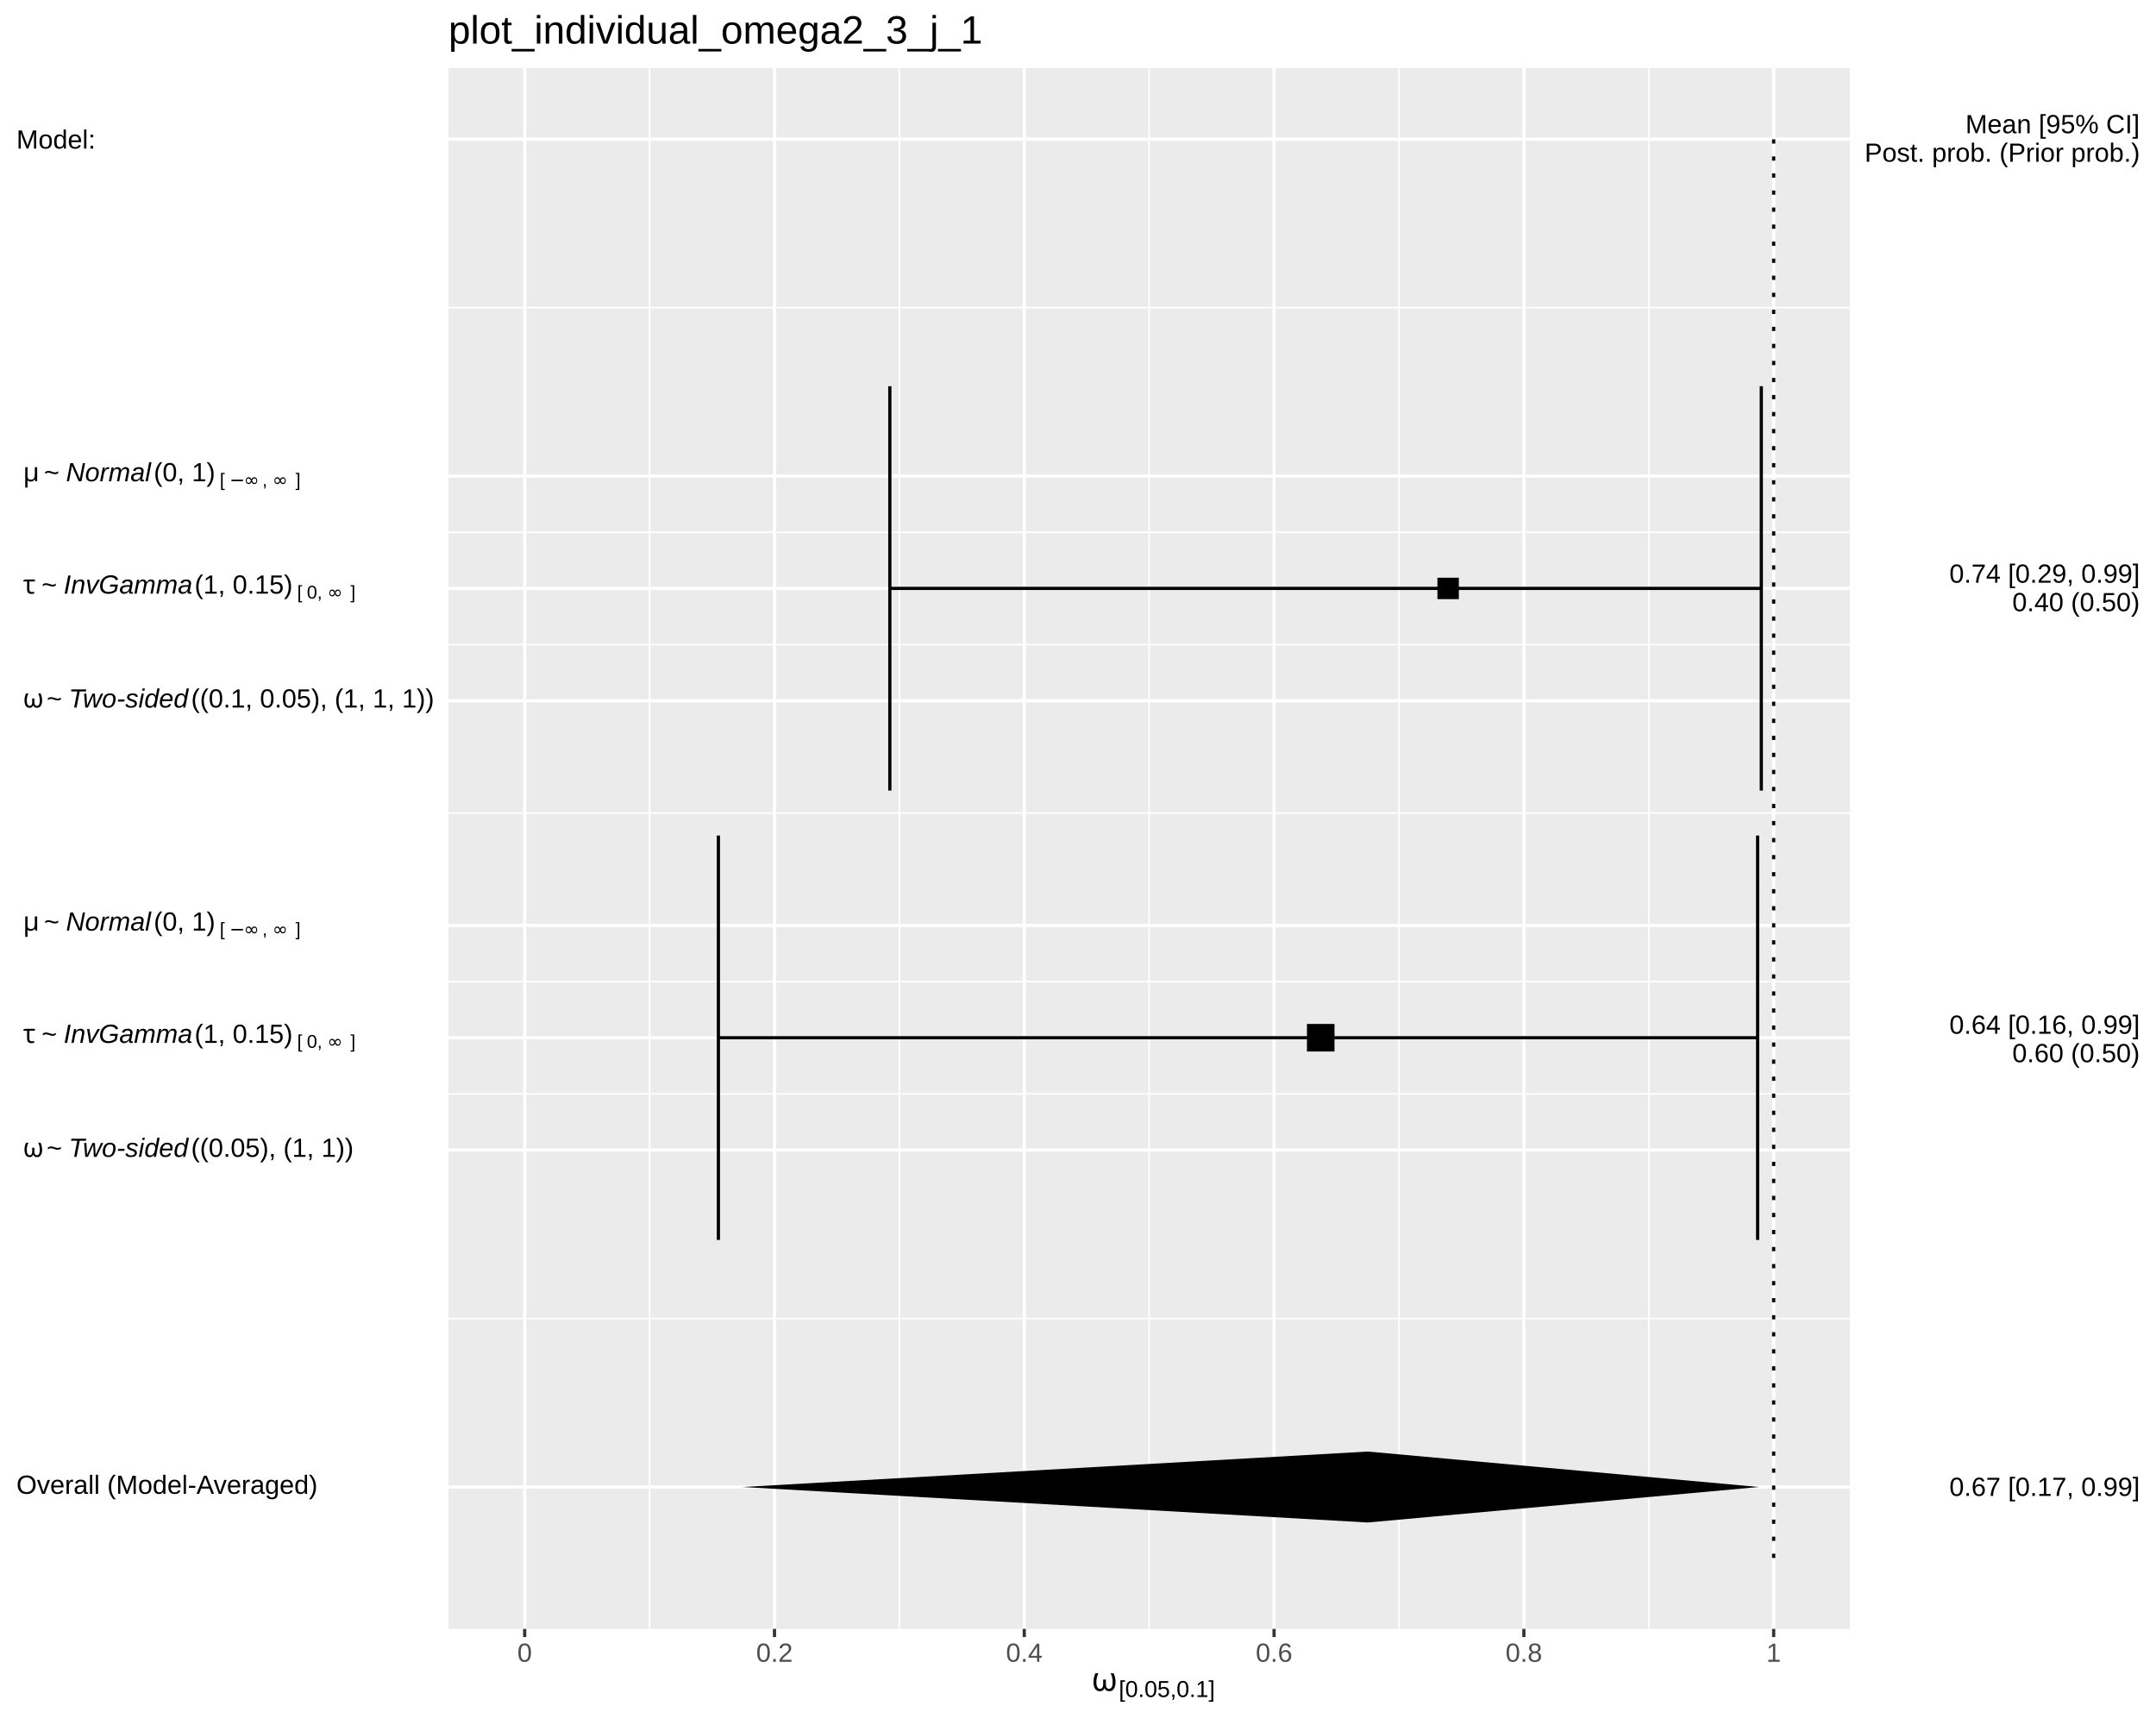
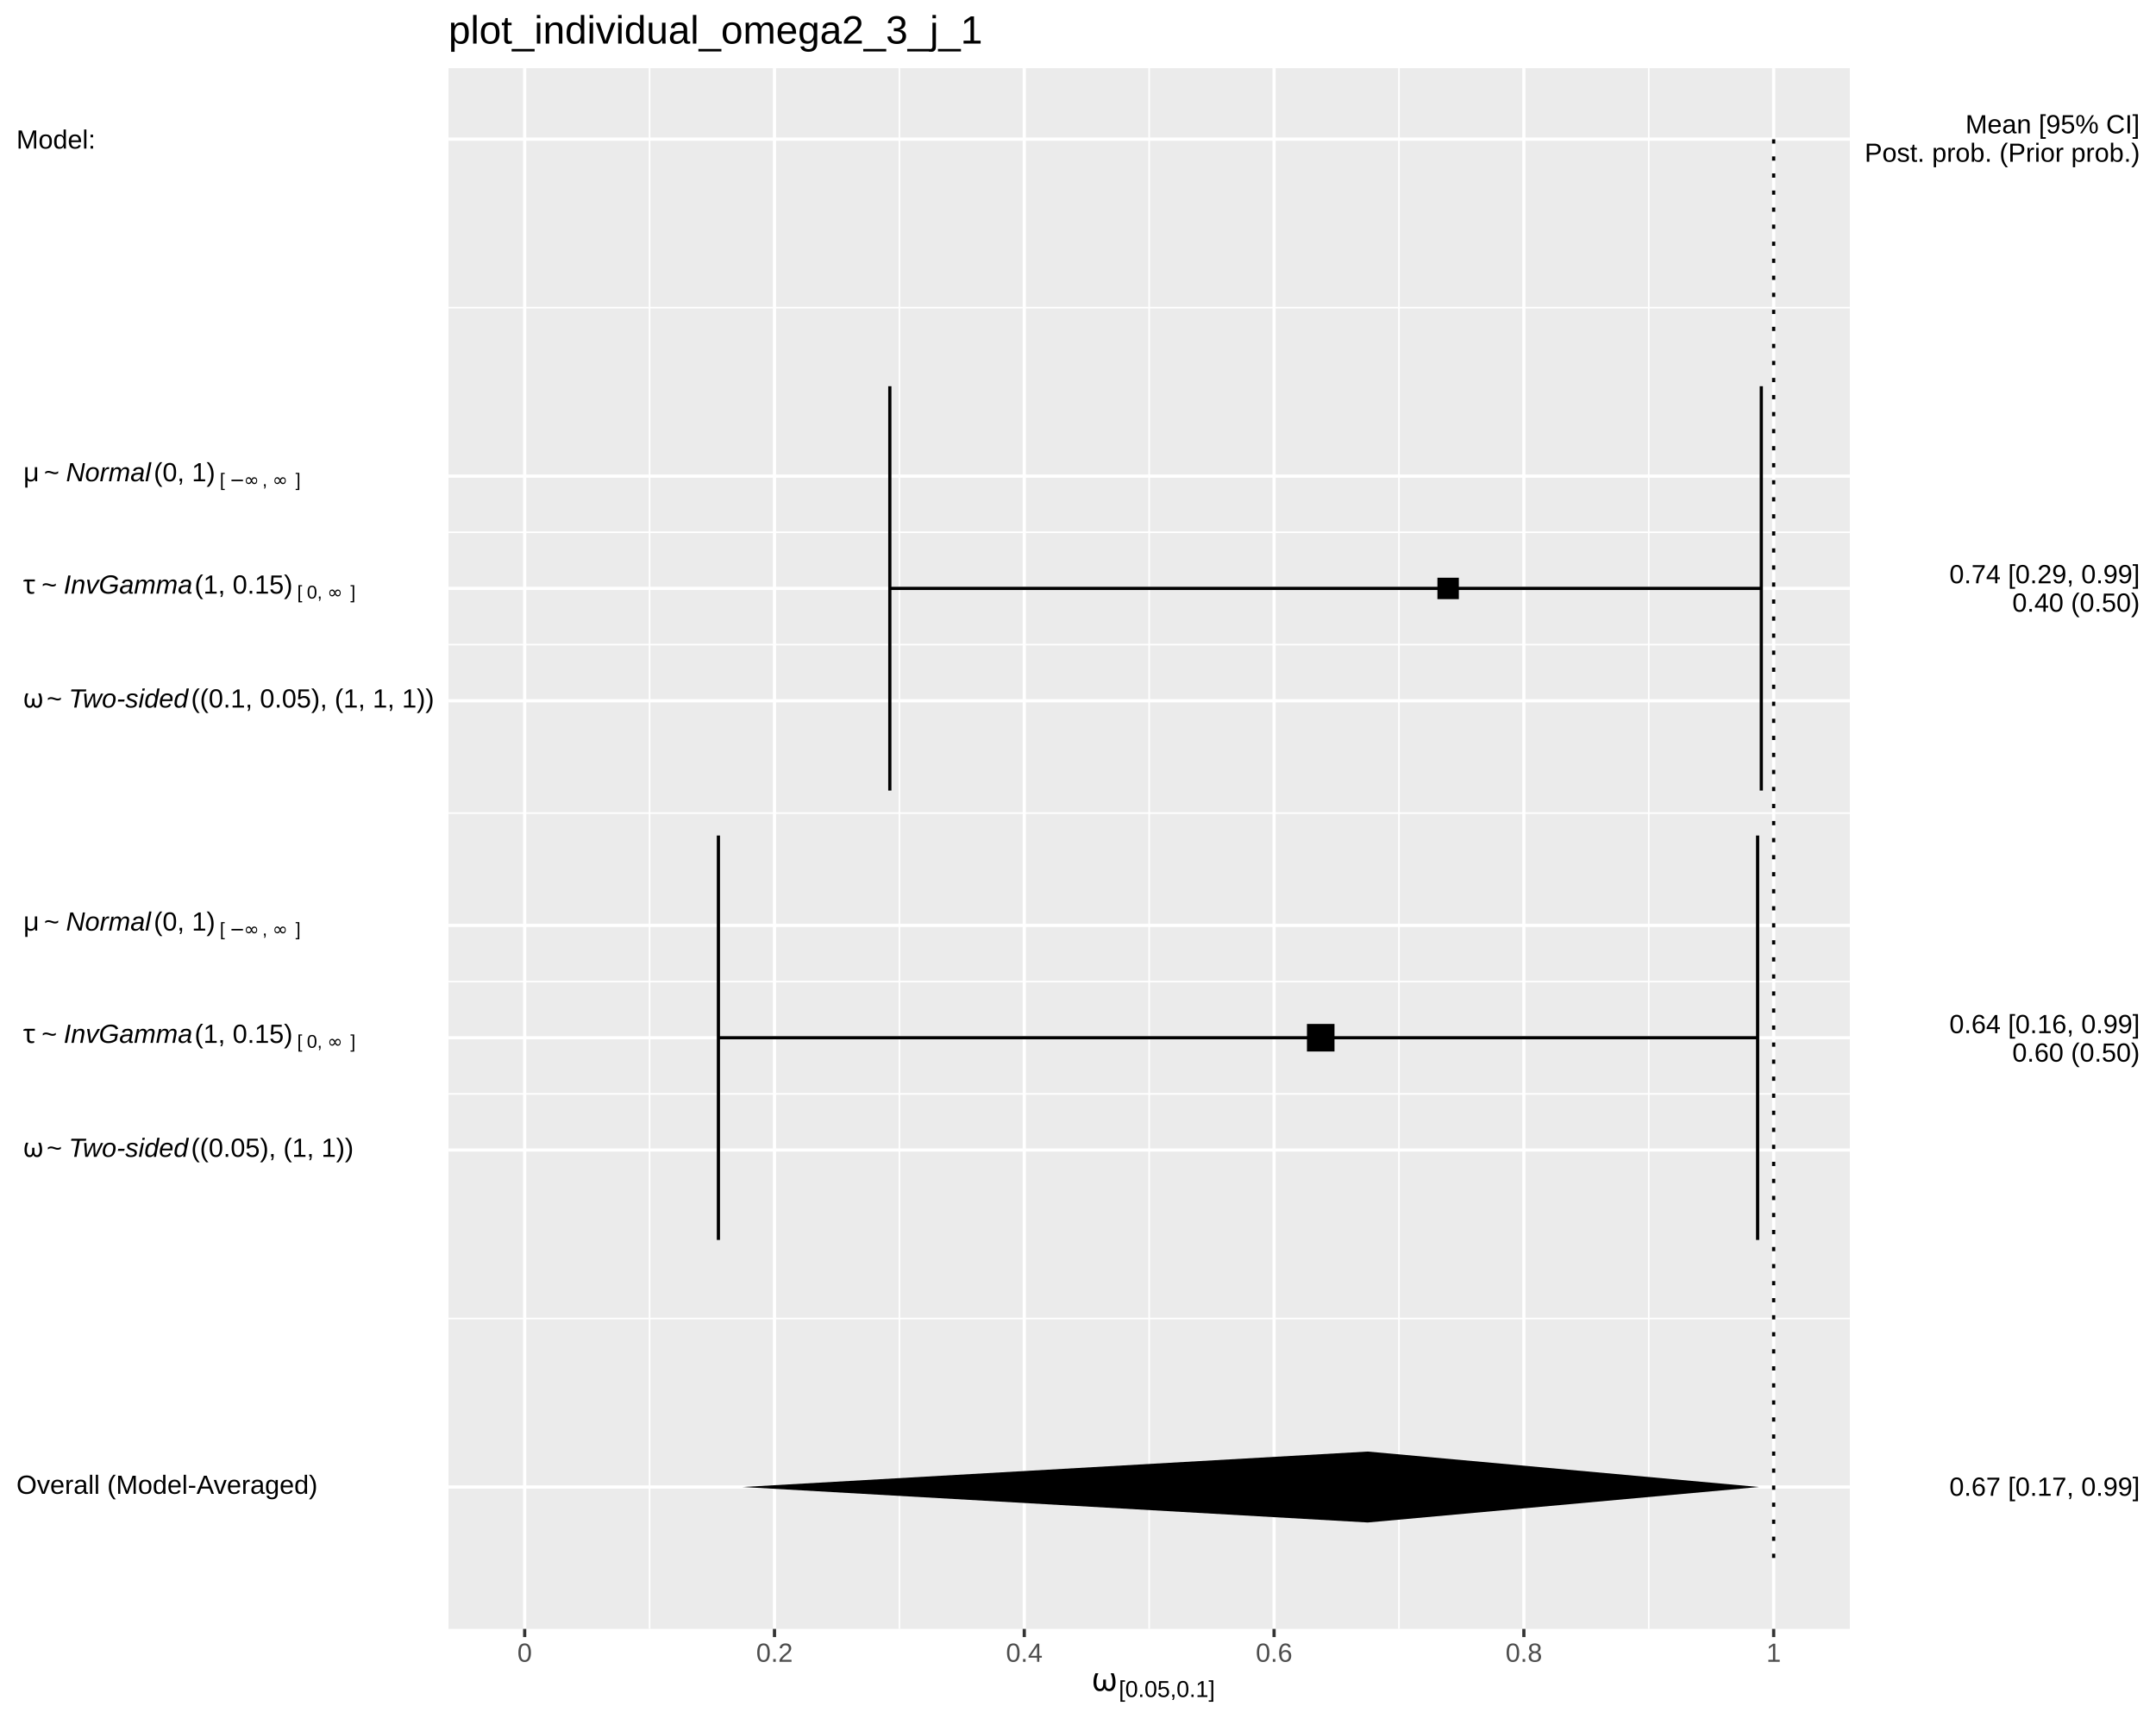
<svg xmlns="http://www.w3.org/2000/svg" viewBox="0 0 720.00 576.00">
  <defs>
    <style type="text/css">
    line, polyline, polygon, path, rect, circle {
      fill: none;
      stroke: #000000;
      stroke-linecap: round;
      stroke-linejoin: round;
      stroke-miterlimit: 10.00;
    }
  </style>
  </defs>
  <rect width="100%" height="100%" style="stroke: none; fill: #FFFFFF;" />
  <rect x="0.00" y="0.00" width="720.00" height="576.00" style="stroke-width: 1.07; stroke: #FFFFFF; fill: #FFFFFF;" />
  <defs>
    <clipPath id="cpMTQ5Ljc3fDYxNy43Nnw1NDMuOTF8MjIuNzc=">
      <rect x="149.77" y="22.77" width="467.99" height="521.14" />
    </clipPath>
  </defs>
  <rect x="149.77" y="22.77" width="467.99" height="521.14" style="stroke-width: 1.07; stroke: none; fill: #EBEBEB;" clip-path="url(#cpMTQ5Ljc3fDYxNy43Nnw1NDMuOTF8MjIuNzc=)" />
  <polyline points="149.77,440.27 617.76,440.27 " style="stroke-width: 0.53; stroke: #FFFFFF; stroke-linecap: butt;" clip-path="url(#cpMTQ5Ljc3fDYxNy43Nnw1NDMuOTF8MjIuNzc=)" />
  <polyline points="149.77,365.26 617.76,365.26 " style="stroke-width: 0.53; stroke: #FFFFFF; stroke-linecap: butt;" clip-path="url(#cpMTQ5Ljc3fDYxNy43Nnw1NDMuOTF8MjIuNzc=)" />
  <polyline points="149.77,327.76 617.76,327.76 " style="stroke-width: 0.53; stroke: #FFFFFF; stroke-linecap: butt;" clip-path="url(#cpMTQ5Ljc3fDYxNy43Nnw1NDMuOTF8MjIuNzc=)" />
  <polyline points="149.77,271.50 617.76,271.50 " style="stroke-width: 0.53; stroke: #FFFFFF; stroke-linecap: butt;" clip-path="url(#cpMTQ5Ljc3fDYxNy43Nnw1NDMuOTF8MjIuNzc=)" />
  <polyline points="149.77,215.24 617.76,215.24 " style="stroke-width: 0.53; stroke: #FFFFFF; stroke-linecap: butt;" clip-path="url(#cpMTQ5Ljc3fDYxNy43Nnw1NDMuOTF8MjIuNzc=)" />
  <polyline points="149.77,177.73 617.76,177.73 " style="stroke-width: 0.53; stroke: #FFFFFF; stroke-linecap: butt;" clip-path="url(#cpMTQ5Ljc3fDYxNy43Nnw1NDMuOTF8MjIuNzc=)" />
  <polyline points="149.77,102.72 617.76,102.72 " style="stroke-width: 0.53; stroke: #FFFFFF; stroke-linecap: butt;" clip-path="url(#cpMTQ5Ljc3fDYxNy43Nnw1NDMuOTF8MjIuNzc=)" />
  <polyline points="216.93,543.91 216.93,22.77 " style="stroke-width: 0.53; stroke: #FFFFFF; stroke-linecap: butt;" clip-path="url(#cpMTQ5Ljc3fDYxNy43Nnw1NDMuOTF8MjIuNzc=)" />
  <polyline points="300.35,543.91 300.35,22.77 " style="stroke-width: 0.53; stroke: #FFFFFF; stroke-linecap: butt;" clip-path="url(#cpMTQ5Ljc3fDYxNy43Nnw1NDMuOTF8MjIuNzc=)" />
  <polyline points="383.77,543.91 383.77,22.77 " style="stroke-width: 0.53; stroke: #FFFFFF; stroke-linecap: butt;" clip-path="url(#cpMTQ5Ljc3fDYxNy43Nnw1NDMuOTF8MjIuNzc=)" />
  <polyline points="467.19,543.91 467.19,22.77 " style="stroke-width: 0.53; stroke: #FFFFFF; stroke-linecap: butt;" clip-path="url(#cpMTQ5Ljc3fDYxNy43Nnw1NDMuOTF8MjIuNzc=)" />
  <polyline points="550.61,543.91 550.61,22.77 " style="stroke-width: 0.53; stroke: #FFFFFF; stroke-linecap: butt;" clip-path="url(#cpMTQ5Ljc3fDYxNy43Nnw1NDMuOTF8MjIuNzc=)" />
  <polyline points="149.77,496.53 617.76,496.53 " style="stroke-width: 1.07; stroke: #FFFFFF; stroke-linecap: butt;" clip-path="url(#cpMTQ5Ljc3fDYxNy43Nnw1NDMuOTF8MjIuNzc=)" />
  <polyline points="149.77,384.01 617.76,384.01 " style="stroke-width: 1.07; stroke: #FFFFFF; stroke-linecap: butt;" clip-path="url(#cpMTQ5Ljc3fDYxNy43Nnw1NDMuOTF8MjIuNzc=)" />
  <polyline points="149.77,346.51 617.76,346.51 " style="stroke-width: 1.07; stroke: #FFFFFF; stroke-linecap: butt;" clip-path="url(#cpMTQ5Ljc3fDYxNy43Nnw1NDMuOTF8MjIuNzc=)" />
  <polyline points="149.77,309.00 617.76,309.00 " style="stroke-width: 1.07; stroke: #FFFFFF; stroke-linecap: butt;" clip-path="url(#cpMTQ5Ljc3fDYxNy43Nnw1NDMuOTF8MjIuNzc=)" />
  <polyline points="149.77,233.99 617.76,233.99 " style="stroke-width: 1.07; stroke: #FFFFFF; stroke-linecap: butt;" clip-path="url(#cpMTQ5Ljc3fDYxNy43Nnw1NDMuOTF8MjIuNzc=)" />
  <polyline points="149.77,196.48 617.76,196.48 " style="stroke-width: 1.07; stroke: #FFFFFF; stroke-linecap: butt;" clip-path="url(#cpMTQ5Ljc3fDYxNy43Nnw1NDMuOTF8MjIuNzc=)" />
  <polyline points="149.77,158.98 617.76,158.98 " style="stroke-width: 1.07; stroke: #FFFFFF; stroke-linecap: butt;" clip-path="url(#cpMTQ5Ljc3fDYxNy43Nnw1NDMuOTF8MjIuNzc=)" />
  <polyline points="149.77,46.46 617.76,46.46 " style="stroke-width: 1.07; stroke: #FFFFFF; stroke-linecap: butt;" clip-path="url(#cpMTQ5Ljc3fDYxNy43Nnw1NDMuOTF8MjIuNzc=)" />
  <polyline points="175.22,543.91 175.22,22.77 " style="stroke-width: 1.07; stroke: #FFFFFF; stroke-linecap: butt;" clip-path="url(#cpMTQ5Ljc3fDYxNy43Nnw1NDMuOTF8MjIuNzc=)" />
  <polyline points="258.64,543.91 258.64,22.77 " style="stroke-width: 1.07; stroke: #FFFFFF; stroke-linecap: butt;" clip-path="url(#cpMTQ5Ljc3fDYxNy43Nnw1NDMuOTF8MjIuNzc=)" />
  <polyline points="342.06,543.91 342.06,22.77 " style="stroke-width: 1.07; stroke: #FFFFFF; stroke-linecap: butt;" clip-path="url(#cpMTQ5Ljc3fDYxNy43Nnw1NDMuOTF8MjIuNzc=)" />
  <polyline points="425.48,543.91 425.48,22.77 " style="stroke-width: 1.07; stroke: #FFFFFF; stroke-linecap: butt;" clip-path="url(#cpMTQ5Ljc3fDYxNy43Nnw1NDMuOTF8MjIuNzc=)" />
  <polyline points="508.90,543.91 508.90,22.77 " style="stroke-width: 1.07; stroke: #FFFFFF; stroke-linecap: butt;" clip-path="url(#cpMTQ5Ljc3fDYxNy43Nnw1NDMuOTF8MjIuNzc=)" />
  <polyline points="592.32,543.91 592.32,22.77 " style="stroke-width: 1.07; stroke: #FFFFFF; stroke-linecap: butt;" clip-path="url(#cpMTQ5Ljc3fDYxNy43Nnw1NDMuOTF8MjIuNzc=)" />
  <polyline points="588.19,263.99 588.19,128.97 " style="stroke-width: 1.07; stroke-linecap: butt;" clip-path="url(#cpMTQ5Ljc3fDYxNy43Nnw1NDMuOTF8MjIuNzc=)" />
  <polyline points="588.19,196.48 297.16,196.48 " style="stroke-width: 1.07; stroke-linecap: butt;" clip-path="url(#cpMTQ5Ljc3fDYxNy43Nnw1NDMuOTF8MjIuNzc=)" />
  <polyline points="297.16,263.99 297.16,128.97 " style="stroke-width: 1.07; stroke-linecap: butt;" clip-path="url(#cpMTQ5Ljc3fDYxNy43Nnw1NDMuOTF8MjIuNzc=)" />
  <polyline points="586.96,414.02 586.96,279.00 " style="stroke-width: 1.07; stroke-linecap: butt;" clip-path="url(#cpMTQ5Ljc3fDYxNy43Nnw1NDMuOTF8MjIuNzc=)" />
  <polyline points="586.96,346.51 239.91,346.51 " style="stroke-width: 1.07; stroke-linecap: butt;" clip-path="url(#cpMTQ5Ljc3fDYxNy43Nnw1NDMuOTF8MjIuNzc=)" />
  <polyline points="239.91,414.02 239.91,279.00 " style="stroke-width: 1.07; stroke-linecap: butt;" clip-path="url(#cpMTQ5Ljc3fDYxNy43Nnw1NDMuOTF8MjIuNzc=)" />
  <polygon points="480.03,200.06 487.18,200.06 487.18,192.91 480.03,192.91 " style="stroke-width: 0.71; stroke: none; fill: #000000;" clip-path="url(#cpMTQ5Ljc3fDYxNy43Nnw1NDMuOTF8MjIuNzc=)" />
  <polygon points="436.46,351.11 445.66,351.11 445.66,341.91 436.46,341.91 " style="stroke-width: 0.71; stroke: none; fill: #000000;" clip-path="url(#cpMTQ5Ljc3fDYxNy43Nnw1NDMuOTF8MjIuNzc=)" />
  <polygon points="456.75,508.38 247.96,496.53 456.75,484.69 587.41,496.53 " style="stroke-width: 1.07; stroke: none; fill: #000000;" clip-path="url(#cpMTQ5Ljc3fDYxNy43Nnw1NDMuOTF8MjIuNzc=)" />
  <polyline points="592.32,520.22 592.32,46.46 " style="stroke-width: 1.07; stroke-dasharray: 1.42,4.27; stroke-linecap: butt;" clip-path="url(#cpMTQ5Ljc3fDYxNy43Nnw1NDMuOTF8MjIuNzc=)" />
  <defs>
    <clipPath id="cpMC4wMHw3MjAuMDB8NTc2LjAwfDAuMDA=">
      <rect x="0.00" y="0.00" width="720.00" height="576.00" />
    </clipPath>
  </defs>
  <g clip-path="url(#cpMC4wMHw3MjAuMDB8NTc2LjAwfDAuMDA=)">
    <text x="5.48" y="498.81" style="font-size: 8.80px; font-family: Liberation Sans;" textLength="100.52px" lengthAdjust="spacingAndGlyphs">Overall (Model-Averaged)</text>
  </g>
  <g clip-path="url(#cpMC4wMHw3MjAuMDB8NTc2LjAwfDAuMDA=)">
    <text x="5.48" y="386.29" style="font-size: 8.80px; font-family: Symbola;" textLength="2.20px" lengthAdjust="spacingAndGlyphs"> </text>
  </g>
  <g clip-path="url(#cpMC4wMHw3MjAuMDB8NTc2LjAwfDAuMDA=)">
    <text x="7.68" y="386.29" style="font-size: 8.80px; font-family: Symbola;" textLength="5.70px" lengthAdjust="spacingAndGlyphs">ω</text>
  </g>
  <g clip-path="url(#cpMC4wMHw3MjAuMDB8NTc2LjAwfDAuMDA=)">
    <text x="13.39" y="386.29" style="font-size: 8.80px; font-family: Symbola;" textLength="2.20px" lengthAdjust="spacingAndGlyphs"> </text>
  </g>
  <g clip-path="url(#cpMC4wMHw3MjAuMDB8NTc2LjAwfDAuMDA=)">
    <text x="15.59" y="386.29" style="font-size: 8.80px; font-family: Liberation Sans;" textLength="5.14px" lengthAdjust="spacingAndGlyphs">~</text>
  </g>
  <g clip-path="url(#cpMC4wMHw3MjAuMDB8NTc2LjAwfDAuMDA=)">
    <text x="20.73" y="386.29" style="font-size: 8.80px; font-family: Symbola;" textLength="2.20px" lengthAdjust="spacingAndGlyphs"> </text>
  </g>
  <g clip-path="url(#cpMC4wMHw3MjAuMDB8NTc2LjAwfDAuMDA=)">
    <text x="22.93" y="386.29" style="font-size: 8.80px; font-style: italic; font-family: Liberation Sans;" textLength="39.92px" lengthAdjust="spacingAndGlyphs">Two-sided</text>
  </g>
  <g clip-path="url(#cpMC4wMHw3MjAuMDB8NTc2LjAwfDAuMDA=)">
    <text x="63.81" y="386.29" style="font-size: 8.80px; font-family: Liberation Sans;" textLength="54.17px" lengthAdjust="spacingAndGlyphs">((0.05), (1, 1))</text>
  </g>
  <g clip-path="url(#cpMC4wMHw3MjAuMDB8NTc2LjAwfDAuMDA=)">
    <text x="5.48" y="348.24" style="font-size: 8.80px; font-family: Symbola;" textLength="2.20px" lengthAdjust="spacingAndGlyphs"> </text>
  </g>
  <g clip-path="url(#cpMC4wMHw3MjAuMDB8NTc2LjAwfDAuMDA=)">
    <text x="7.68" y="348.24" style="font-size: 8.80px; font-family: Symbola;" textLength="4.02px" lengthAdjust="spacingAndGlyphs">τ</text>
  </g>
  <g clip-path="url(#cpMC4wMHw3MjAuMDB8NTc2LjAwfDAuMDA=)">
    <text x="11.70" y="348.24" style="font-size: 8.80px; font-family: Symbola;" textLength="2.20px" lengthAdjust="spacingAndGlyphs"> </text>
  </g>
  <g clip-path="url(#cpMC4wMHw3MjAuMDB8NTc2LjAwfDAuMDA=)">
    <text x="13.90" y="348.24" style="font-size: 8.80px; font-family: Liberation Sans;" textLength="5.14px" lengthAdjust="spacingAndGlyphs">~</text>
  </g>
  <g clip-path="url(#cpMC4wMHw3MjAuMDB8NTc2LjAwfDAuMDA=)">
    <text x="19.04" y="348.24" style="font-size: 8.80px; font-family: Symbola;" textLength="2.20px" lengthAdjust="spacingAndGlyphs"> </text>
  </g>
  <g clip-path="url(#cpMC4wMHw3MjAuMDB8NTc2LjAwfDAuMDA=)">
    <text x="21.25" y="348.24" style="font-size: 8.80px; font-style: italic; font-family: Liberation Sans;" textLength="43.02px" lengthAdjust="spacingAndGlyphs">InvGamma</text>
  </g>
  <g clip-path="url(#cpMC4wMHw3MjAuMDB8NTc2LjAwfDAuMDA=)">
    <text x="64.97" y="348.24" style="font-size: 8.80px; font-family: Liberation Sans;" textLength="32.72px" lengthAdjust="spacingAndGlyphs">(1, 0.15)</text>
  </g>
  <g clip-path="url(#cpMC4wMHw3MjAuMDB8NTc2LjAwfDAuMDA=)">
    <text x="97.69" y="349.87" style="font-size: 6.16px; font-family: Symbola;" textLength="1.55px" lengthAdjust="spacingAndGlyphs"> </text>
  </g>
  <g clip-path="url(#cpMC4wMHw3MjAuMDB8NTc2LjAwfDAuMDA=)">
    <text x="99.24" y="349.87" style="font-size: 6.16px; font-family: Liberation Sans;" textLength="1.70px" lengthAdjust="spacingAndGlyphs">[</text>
  </g>
  <g clip-path="url(#cpMC4wMHw3MjAuMDB8NTc2LjAwfDAuMDA=)">
    <text x="100.94" y="349.87" style="font-size: 6.16px; font-family: Symbola;" textLength="1.55px" lengthAdjust="spacingAndGlyphs"> </text>
  </g>
  <g clip-path="url(#cpMC4wMHw3MjAuMDB8NTc2LjAwfDAuMDA=)">
    <text x="102.49" y="349.87" style="font-size: 6.16px; font-family: Liberation Sans;" textLength="3.42px" lengthAdjust="spacingAndGlyphs">0</text>
  </g>
  <g clip-path="url(#cpMC4wMHw3MjAuMDB8NTc2LjAwfDAuMDA=)">
    <text x="105.91" y="349.87" style="font-size: 6.16px; font-family: Liberation Sans;" textLength="3.41px" lengthAdjust="spacingAndGlyphs">, </text>
  </g>
  <g clip-path="url(#cpMC4wMHw3MjAuMDB8NTc2LjAwfDAuMDA=)">
    <text x="109.31" y="349.87" style="font-size: 6.16px; font-family: Symbola;" textLength="6.16px" lengthAdjust="spacingAndGlyphs">∞</text>
  </g>
  <g clip-path="url(#cpMC4wMHw3MjAuMDB8NTc2LjAwfDAuMDA=)">
    <text x="115.47" y="349.87" style="font-size: 6.16px; font-family: Symbola;" textLength="1.55px" lengthAdjust="spacingAndGlyphs"> </text>
  </g>
  <g clip-path="url(#cpMC4wMHw3MjAuMDB8NTc2LjAwfDAuMDA=)">
    <text x="117.02" y="349.87" style="font-size: 6.16px; font-family: Liberation Sans;" textLength="1.70px" lengthAdjust="spacingAndGlyphs">]</text>
  </g>
  <g clip-path="url(#cpMC4wMHw3MjAuMDB8NTc2LjAwfDAuMDA=)">
    <text x="5.48" y="310.74" style="font-size: 8.80px; font-family: Symbola;" textLength="2.20px" lengthAdjust="spacingAndGlyphs"> </text>
  </g>
  <g clip-path="url(#cpMC4wMHw3MjAuMDB8NTc2LjAwfDAuMDA=)">
    <text x="7.68" y="310.74" style="font-size: 8.80px; font-family: Symbola;" textLength="4.81px" lengthAdjust="spacingAndGlyphs">μ</text>
  </g>
  <g clip-path="url(#cpMC4wMHw3MjAuMDB8NTc2LjAwfDAuMDA=)">
    <text x="12.50" y="310.74" style="font-size: 8.80px; font-family: Symbola;" textLength="2.20px" lengthAdjust="spacingAndGlyphs"> </text>
  </g>
  <g clip-path="url(#cpMC4wMHw3MjAuMDB8NTc2LjAwfDAuMDA=)">
    <text x="14.70" y="310.74" style="font-size: 8.80px; font-family: Liberation Sans;" textLength="5.14px" lengthAdjust="spacingAndGlyphs">~</text>
  </g>
  <g clip-path="url(#cpMC4wMHw3MjAuMDB8NTc2LjAwfDAuMDA=)">
    <text x="19.84" y="310.74" style="font-size: 8.80px; font-family: Symbola;" textLength="2.20px" lengthAdjust="spacingAndGlyphs"> </text>
  </g>
  <g clip-path="url(#cpMC4wMHw3MjAuMDB8NTc2LjAwfDAuMDA=)">
    <text x="22.04" y="310.74" style="font-size: 8.80px; font-style: italic; font-family: Liberation Sans;" textLength="28.34px" lengthAdjust="spacingAndGlyphs">Normal</text>
  </g>
  <g clip-path="url(#cpMC4wMHw3MjAuMDB8NTc2LjAwfDAuMDA=)">
    <text x="51.34" y="310.74" style="font-size: 8.80px; font-family: Liberation Sans;" textLength="20.50px" lengthAdjust="spacingAndGlyphs">(0, 1)</text>
  </g>
  <g clip-path="url(#cpMC4wMHw3MjAuMDB8NTc2LjAwfDAuMDA=)">
    <text x="71.84" y="312.36" style="font-size: 6.16px; font-family: Symbola;" textLength="1.55px" lengthAdjust="spacingAndGlyphs"> </text>
  </g>
  <g clip-path="url(#cpMC4wMHw3MjAuMDB8NTc2LjAwfDAuMDA=)">
    <text x="73.39" y="312.36" style="font-size: 6.16px; font-family: Liberation Sans;" textLength="1.70px" lengthAdjust="spacingAndGlyphs">[</text>
  </g>
  <g clip-path="url(#cpMC4wMHw3MjAuMDB8NTc2LjAwfDAuMDA=)">
    <text x="75.09" y="312.36" style="font-size: 6.16px; font-family: Symbola;" textLength="1.55px" lengthAdjust="spacingAndGlyphs"> </text>
  </g>
  <g clip-path="url(#cpMC4wMHw3MjAuMDB8NTc2LjAwfDAuMDA=)">
    <text x="76.64" y="312.36" style="font-size: 6.16px; font-family: Symbola;" textLength="4.78px" lengthAdjust="spacingAndGlyphs">−</text>
  </g>
  <g clip-path="url(#cpMC4wMHw3MjAuMDB8NTc2LjAwfDAuMDA=)">
    <text x="81.42" y="312.36" style="font-size: 6.16px; font-family: Symbola;" textLength="6.16px" lengthAdjust="spacingAndGlyphs">∞</text>
  </g>
  <g clip-path="url(#cpMC4wMHw3MjAuMDB8NTc2LjAwfDAuMDA=)">
    <text x="87.58" y="312.36" style="font-size: 6.16px; font-family: Liberation Sans;" textLength="3.41px" lengthAdjust="spacingAndGlyphs">, </text>
  </g>
  <g clip-path="url(#cpMC4wMHw3MjAuMDB8NTc2LjAwfDAuMDA=)">
    <text x="90.98" y="312.36" style="font-size: 6.16px; font-family: Symbola;" textLength="6.16px" lengthAdjust="spacingAndGlyphs">∞</text>
  </g>
  <g clip-path="url(#cpMC4wMHw3MjAuMDB8NTc2LjAwfDAuMDA=)">
    <text x="97.14" y="312.36" style="font-size: 6.16px; font-family: Symbola;" textLength="1.55px" lengthAdjust="spacingAndGlyphs"> </text>
  </g>
  <g clip-path="url(#cpMC4wMHw3MjAuMDB8NTc2LjAwfDAuMDA=)">
    <text x="98.69" y="312.36" style="font-size: 6.16px; font-family: Liberation Sans;" textLength="1.70px" lengthAdjust="spacingAndGlyphs">]</text>
  </g>
  <g clip-path="url(#cpMC4wMHw3MjAuMDB8NTc2LjAwfDAuMDA=)">
    <text x="5.48" y="236.26" style="font-size: 8.80px; font-family: Symbola;" textLength="2.20px" lengthAdjust="spacingAndGlyphs"> </text>
  </g>
  <g clip-path="url(#cpMC4wMHw3MjAuMDB8NTc2LjAwfDAuMDA=)">
    <text x="7.68" y="236.26" style="font-size: 8.80px; font-family: Symbola;" textLength="5.70px" lengthAdjust="spacingAndGlyphs">ω</text>
  </g>
  <g clip-path="url(#cpMC4wMHw3MjAuMDB8NTc2LjAwfDAuMDA=)">
    <text x="13.39" y="236.26" style="font-size: 8.80px; font-family: Symbola;" textLength="2.20px" lengthAdjust="spacingAndGlyphs"> </text>
  </g>
  <g clip-path="url(#cpMC4wMHw3MjAuMDB8NTc2LjAwfDAuMDA=)">
    <text x="15.59" y="236.26" style="font-size: 8.80px; font-family: Liberation Sans;" textLength="5.14px" lengthAdjust="spacingAndGlyphs">~</text>
  </g>
  <g clip-path="url(#cpMC4wMHw3MjAuMDB8NTc2LjAwfDAuMDA=)">
    <text x="20.73" y="236.26" style="font-size: 8.80px; font-family: Symbola;" textLength="2.20px" lengthAdjust="spacingAndGlyphs"> </text>
  </g>
  <g clip-path="url(#cpMC4wMHw3MjAuMDB8NTc2LjAwfDAuMDA=)">
    <text x="22.93" y="236.26" style="font-size: 8.80px; font-style: italic; font-family: Liberation Sans;" textLength="39.92px" lengthAdjust="spacingAndGlyphs">Two-sided</text>
  </g>
  <g clip-path="url(#cpMC4wMHw3MjAuMDB8NTc2LjAwfDAuMDA=)">
    <text x="63.81" y="236.26" style="font-size: 8.80px; font-family: Liberation Sans;" textLength="81.03px" lengthAdjust="spacingAndGlyphs">((0.1, 0.05), (1, 1, 1))</text>
  </g>
  <g clip-path="url(#cpMC4wMHw3MjAuMDB8NTc2LjAwfDAuMDA=)">
    <text x="5.48" y="198.22" style="font-size: 8.80px; font-family: Symbola;" textLength="2.20px" lengthAdjust="spacingAndGlyphs"> </text>
  </g>
  <g clip-path="url(#cpMC4wMHw3MjAuMDB8NTc2LjAwfDAuMDA=)">
    <text x="7.68" y="198.22" style="font-size: 8.80px; font-family: Symbola;" textLength="4.02px" lengthAdjust="spacingAndGlyphs">τ</text>
  </g>
  <g clip-path="url(#cpMC4wMHw3MjAuMDB8NTc2LjAwfDAuMDA=)">
    <text x="11.70" y="198.22" style="font-size: 8.80px; font-family: Symbola;" textLength="2.20px" lengthAdjust="spacingAndGlyphs"> </text>
  </g>
  <g clip-path="url(#cpMC4wMHw3MjAuMDB8NTc2LjAwfDAuMDA=)">
    <text x="13.90" y="198.22" style="font-size: 8.80px; font-family: Liberation Sans;" textLength="5.14px" lengthAdjust="spacingAndGlyphs">~</text>
  </g>
  <g clip-path="url(#cpMC4wMHw3MjAuMDB8NTc2LjAwfDAuMDA=)">
    <text x="19.04" y="198.22" style="font-size: 8.80px; font-family: Symbola;" textLength="2.20px" lengthAdjust="spacingAndGlyphs"> </text>
  </g>
  <g clip-path="url(#cpMC4wMHw3MjAuMDB8NTc2LjAwfDAuMDA=)">
    <text x="21.25" y="198.22" style="font-size: 8.80px; font-style: italic; font-family: Liberation Sans;" textLength="43.02px" lengthAdjust="spacingAndGlyphs">InvGamma</text>
  </g>
  <g clip-path="url(#cpMC4wMHw3MjAuMDB8NTc2LjAwfDAuMDA=)">
    <text x="64.97" y="198.22" style="font-size: 8.80px; font-family: Liberation Sans;" textLength="32.72px" lengthAdjust="spacingAndGlyphs">(1, 0.15)</text>
  </g>
  <g clip-path="url(#cpMC4wMHw3MjAuMDB8NTc2LjAwfDAuMDA=)">
    <text x="97.69" y="199.84" style="font-size: 6.16px; font-family: Symbola;" textLength="1.55px" lengthAdjust="spacingAndGlyphs"> </text>
  </g>
  <g clip-path="url(#cpMC4wMHw3MjAuMDB8NTc2LjAwfDAuMDA=)">
    <text x="99.24" y="199.84" style="font-size: 6.16px; font-family: Liberation Sans;" textLength="1.70px" lengthAdjust="spacingAndGlyphs">[</text>
  </g>
  <g clip-path="url(#cpMC4wMHw3MjAuMDB8NTc2LjAwfDAuMDA=)">
    <text x="100.94" y="199.84" style="font-size: 6.16px; font-family: Symbola;" textLength="1.55px" lengthAdjust="spacingAndGlyphs"> </text>
  </g>
  <g clip-path="url(#cpMC4wMHw3MjAuMDB8NTc2LjAwfDAuMDA=)">
    <text x="102.49" y="199.84" style="font-size: 6.16px; font-family: Liberation Sans;" textLength="3.42px" lengthAdjust="spacingAndGlyphs">0</text>
  </g>
  <g clip-path="url(#cpMC4wMHw3MjAuMDB8NTc2LjAwfDAuMDA=)">
    <text x="105.91" y="199.84" style="font-size: 6.16px; font-family: Liberation Sans;" textLength="3.41px" lengthAdjust="spacingAndGlyphs">, </text>
  </g>
  <g clip-path="url(#cpMC4wMHw3MjAuMDB8NTc2LjAwfDAuMDA=)">
    <text x="109.31" y="199.84" style="font-size: 6.16px; font-family: Symbola;" textLength="6.16px" lengthAdjust="spacingAndGlyphs">∞</text>
  </g>
  <g clip-path="url(#cpMC4wMHw3MjAuMDB8NTc2LjAwfDAuMDA=)">
    <text x="115.47" y="199.84" style="font-size: 6.16px; font-family: Symbola;" textLength="1.55px" lengthAdjust="spacingAndGlyphs"> </text>
  </g>
  <g clip-path="url(#cpMC4wMHw3MjAuMDB8NTc2LjAwfDAuMDA=)">
    <text x="117.02" y="199.84" style="font-size: 6.16px; font-family: Liberation Sans;" textLength="1.70px" lengthAdjust="spacingAndGlyphs">]</text>
  </g>
  <g clip-path="url(#cpMC4wMHw3MjAuMDB8NTc2LjAwfDAuMDA=)">
    <text x="5.48" y="160.71" style="font-size: 8.80px; font-family: Symbola;" textLength="2.20px" lengthAdjust="spacingAndGlyphs"> </text>
  </g>
  <g clip-path="url(#cpMC4wMHw3MjAuMDB8NTc2LjAwfDAuMDA=)">
    <text x="7.68" y="160.71" style="font-size: 8.80px; font-family: Symbola;" textLength="4.81px" lengthAdjust="spacingAndGlyphs">μ</text>
  </g>
  <g clip-path="url(#cpMC4wMHw3MjAuMDB8NTc2LjAwfDAuMDA=)">
    <text x="12.50" y="160.71" style="font-size: 8.80px; font-family: Symbola;" textLength="2.20px" lengthAdjust="spacingAndGlyphs"> </text>
  </g>
  <g clip-path="url(#cpMC4wMHw3MjAuMDB8NTc2LjAwfDAuMDA=)">
    <text x="14.70" y="160.71" style="font-size: 8.80px; font-family: Liberation Sans;" textLength="5.14px" lengthAdjust="spacingAndGlyphs">~</text>
  </g>
  <g clip-path="url(#cpMC4wMHw3MjAuMDB8NTc2LjAwfDAuMDA=)">
    <text x="19.84" y="160.71" style="font-size: 8.80px; font-family: Symbola;" textLength="2.20px" lengthAdjust="spacingAndGlyphs"> </text>
  </g>
  <g clip-path="url(#cpMC4wMHw3MjAuMDB8NTc2LjAwfDAuMDA=)">
    <text x="22.04" y="160.71" style="font-size: 8.80px; font-style: italic; font-family: Liberation Sans;" textLength="28.34px" lengthAdjust="spacingAndGlyphs">Normal</text>
  </g>
  <g clip-path="url(#cpMC4wMHw3MjAuMDB8NTc2LjAwfDAuMDA=)">
    <text x="51.34" y="160.71" style="font-size: 8.80px; font-family: Liberation Sans;" textLength="20.50px" lengthAdjust="spacingAndGlyphs">(0, 1)</text>
  </g>
  <g clip-path="url(#cpMC4wMHw3MjAuMDB8NTc2LjAwfDAuMDA=)">
    <text x="71.84" y="162.34" style="font-size: 6.16px; font-family: Symbola;" textLength="1.55px" lengthAdjust="spacingAndGlyphs"> </text>
  </g>
  <g clip-path="url(#cpMC4wMHw3MjAuMDB8NTc2LjAwfDAuMDA=)">
    <text x="73.39" y="162.34" style="font-size: 6.16px; font-family: Liberation Sans;" textLength="1.70px" lengthAdjust="spacingAndGlyphs">[</text>
  </g>
  <g clip-path="url(#cpMC4wMHw3MjAuMDB8NTc2LjAwfDAuMDA=)">
    <text x="75.09" y="162.34" style="font-size: 6.16px; font-family: Symbola;" textLength="1.55px" lengthAdjust="spacingAndGlyphs"> </text>
  </g>
  <g clip-path="url(#cpMC4wMHw3MjAuMDB8NTc2LjAwfDAuMDA=)">
    <text x="76.64" y="162.34" style="font-size: 6.16px; font-family: Symbola;" textLength="4.78px" lengthAdjust="spacingAndGlyphs">−</text>
  </g>
  <g clip-path="url(#cpMC4wMHw3MjAuMDB8NTc2LjAwfDAuMDA=)">
    <text x="81.42" y="162.34" style="font-size: 6.16px; font-family: Symbola;" textLength="6.16px" lengthAdjust="spacingAndGlyphs">∞</text>
  </g>
  <g clip-path="url(#cpMC4wMHw3MjAuMDB8NTc2LjAwfDAuMDA=)">
    <text x="87.58" y="162.34" style="font-size: 6.16px; font-family: Liberation Sans;" textLength="3.41px" lengthAdjust="spacingAndGlyphs">, </text>
  </g>
  <g clip-path="url(#cpMC4wMHw3MjAuMDB8NTc2LjAwfDAuMDA=)">
    <text x="90.98" y="162.34" style="font-size: 6.16px; font-family: Symbola;" textLength="6.16px" lengthAdjust="spacingAndGlyphs">∞</text>
  </g>
  <g clip-path="url(#cpMC4wMHw3MjAuMDB8NTc2LjAwfDAuMDA=)">
    <text x="97.14" y="162.34" style="font-size: 6.16px; font-family: Symbola;" textLength="1.55px" lengthAdjust="spacingAndGlyphs"> </text>
  </g>
  <g clip-path="url(#cpMC4wMHw3MjAuMDB8NTc2LjAwfDAuMDA=)">
    <text x="98.69" y="162.34" style="font-size: 6.16px; font-family: Liberation Sans;" textLength="1.70px" lengthAdjust="spacingAndGlyphs">]</text>
  </g>
  <g clip-path="url(#cpMC4wMHw3MjAuMDB8NTc2LjAwfDAuMDA=)">
    <text x="5.48" y="49.61" style="font-size: 8.80px; font-family: Liberation Sans;" textLength="26.39px" lengthAdjust="spacingAndGlyphs">Model:</text>
  </g>
  <g clip-path="url(#cpMC4wMHw3MjAuMDB8NTc2LjAwfDAuMDA=)">
-     <text x="651.00" y="499.51" style="font-size: 8.80px; font-family: Liberation Sans;" textLength="63.52px" lengthAdjust="spacingAndGlyphs">0.67 [0.17, 0.99]</text>
-   </g>
-   <g clip-path="url(#cpMC4wMHw3MjAuMDB8NTc2LjAwfDAuMDA=)">
-     <text x="651.00" y="345.19" style="font-size: 8.80px; font-family: Liberation Sans;" textLength="63.52px" lengthAdjust="spacingAndGlyphs">0.64 [0.16, 0.99]</text>
-   </g>
-   <g clip-path="url(#cpMC4wMHw3MjAuMDB8NTc2LjAwfDAuMDA=)">
-     <text x="672.02" y="354.69" style="font-size: 8.80px; font-family: Liberation Sans;" textLength="42.50px" lengthAdjust="spacingAndGlyphs">0.60 (0.50)</text>
-   </g>
-   <g clip-path="url(#cpMC4wMHw3MjAuMDB8NTc2LjAwfDAuMDA=)">
-     <text x="651.00" y="194.58" style="font-size: 8.80px; font-family: Liberation Sans;" textLength="63.52px" lengthAdjust="spacingAndGlyphs">0.74 [0.29, 0.99]</text>
-   </g>
-   <g clip-path="url(#cpMC4wMHw3MjAuMDB8NTc2LjAwfDAuMDA=)">
-     <text x="672.02" y="204.09" style="font-size: 8.80px; font-family: Liberation Sans;" textLength="42.50px" lengthAdjust="spacingAndGlyphs">0.40 (0.50)</text>
-   </g>
-   <g clip-path="url(#cpMC4wMHw3MjAuMDB8NTc2LjAwfDAuMDA=)">
-     <text x="656.36" y="44.49" style="font-size: 8.80px; font-family: Liberation Sans;" textLength="58.16px" lengthAdjust="spacingAndGlyphs">Mean [95% CI]</text>
-   </g>
-   <g clip-path="url(#cpMC4wMHw3MjAuMDB8NTc2LjAwfDAuMDA=)">
-     <text x="622.69" y="54.00" style="font-size: 8.80px; font-family: Liberation Sans;" textLength="91.83px" lengthAdjust="spacingAndGlyphs">Post. prob. (Prior prob.)</text>
+     <text x="651.00" y="499.46" style="font-size: 8.80px; font-family: Liberation Sans;" textLength="63.52px" lengthAdjust="spacingAndGlyphs">0.67 [0.17, 0.99]</text>
+   </g>
+   <g clip-path="url(#cpMC4wMHw3MjAuMDB8NTc2LjAwfDAuMDA=)">
+     <text x="651.00" y="344.99" style="font-size: 8.80px; font-family: Liberation Sans;" textLength="63.52px" lengthAdjust="spacingAndGlyphs">0.64 [0.16, 0.99]</text>
+   </g>
+   <g clip-path="url(#cpMC4wMHw3MjAuMDB8NTc2LjAwfDAuMDA=)">
+     <text x="672.02" y="354.50" style="font-size: 8.80px; font-family: Liberation Sans;" textLength="42.50px" lengthAdjust="spacingAndGlyphs">0.60 (0.50)</text>
+   </g>
+   <g clip-path="url(#cpMC4wMHw3MjAuMDB8NTc2LjAwfDAuMDA=)">
+     <text x="651.00" y="194.76" style="font-size: 8.80px; font-family: Liberation Sans;" textLength="63.52px" lengthAdjust="spacingAndGlyphs">0.74 [0.29, 0.99]</text>
+   </g>
+   <g clip-path="url(#cpMC4wMHw3MjAuMDB8NTc2LjAwfDAuMDA=)">
+     <text x="672.02" y="204.26" style="font-size: 8.80px; font-family: Liberation Sans;" textLength="42.50px" lengthAdjust="spacingAndGlyphs">0.40 (0.50)</text>
+   </g>
+   <g clip-path="url(#cpMC4wMHw3MjAuMDB8NTc2LjAwfDAuMDA=)">
+     <text x="656.36" y="44.52" style="font-size: 8.80px; font-family: Liberation Sans;" textLength="58.16px" lengthAdjust="spacingAndGlyphs">Mean [95% CI]</text>
+   </g>
+   <g clip-path="url(#cpMC4wMHw3MjAuMDB8NTc2LjAwfDAuMDA=)">
+     <text x="622.69" y="54.02" style="font-size: 8.80px; font-family: Liberation Sans;" textLength="91.83px" lengthAdjust="spacingAndGlyphs">Post. prob. (Prior prob.)</text>
  </g>
  <polyline points="175.22,546.65 175.22,543.91 " style="stroke-width: 1.07; stroke: #333333; stroke-linecap: butt;" clip-path="url(#cpMC4wMHw3MjAuMDB8NTc2LjAwfDAuMDA=)" />
  <polyline points="258.64,546.65 258.64,543.91 " style="stroke-width: 1.07; stroke: #333333; stroke-linecap: butt;" clip-path="url(#cpMC4wMHw3MjAuMDB8NTc2LjAwfDAuMDA=)" />
  <polyline points="342.06,546.65 342.06,543.91 " style="stroke-width: 1.07; stroke: #333333; stroke-linecap: butt;" clip-path="url(#cpMC4wMHw3MjAuMDB8NTc2LjAwfDAuMDA=)" />
  <polyline points="425.48,546.65 425.48,543.91 " style="stroke-width: 1.07; stroke: #333333; stroke-linecap: butt;" clip-path="url(#cpMC4wMHw3MjAuMDB8NTc2LjAwfDAuMDA=)" />
  <polyline points="508.90,546.65 508.90,543.91 " style="stroke-width: 1.07; stroke: #333333; stroke-linecap: butt;" clip-path="url(#cpMC4wMHw3MjAuMDB8NTc2LjAwfDAuMDA=)" />
  <polyline points="592.32,546.65 592.32,543.91 " style="stroke-width: 1.07; stroke: #333333; stroke-linecap: butt;" clip-path="url(#cpMC4wMHw3MjAuMDB8NTc2LjAwfDAuMDA=)" />
  <g clip-path="url(#cpMC4wMHw3MjAuMDB8NTc2LjAwfDAuMDA=)">
    <text x="172.77" y="554.89" style="font-size: 8.80px; fill: #4D4D4D; font-family: Liberation Sans;" textLength="4.89px" lengthAdjust="spacingAndGlyphs">0</text>
  </g>
  <g clip-path="url(#cpMC4wMHw3MjAuMDB8NTc2LjAwfDAuMDA=)">
    <text x="252.53" y="554.89" style="font-size: 8.80px; fill: #4D4D4D; font-family: Liberation Sans;" textLength="12.22px" lengthAdjust="spacingAndGlyphs">0.2</text>
  </g>
  <g clip-path="url(#cpMC4wMHw3MjAuMDB8NTc2LjAwfDAuMDA=)">
    <text x="335.95" y="554.89" style="font-size: 8.80px; fill: #4D4D4D; font-family: Liberation Sans;" textLength="12.22px" lengthAdjust="spacingAndGlyphs">0.4</text>
  </g>
  <g clip-path="url(#cpMC4wMHw3MjAuMDB8NTc2LjAwfDAuMDA=)">
    <text x="419.37" y="554.89" style="font-size: 8.80px; fill: #4D4D4D; font-family: Liberation Sans;" textLength="12.22px" lengthAdjust="spacingAndGlyphs">0.6</text>
  </g>
  <g clip-path="url(#cpMC4wMHw3MjAuMDB8NTc2LjAwfDAuMDA=)">
    <text x="502.79" y="554.89" style="font-size: 8.80px; fill: #4D4D4D; font-family: Liberation Sans;" textLength="12.22px" lengthAdjust="spacingAndGlyphs">0.8</text>
  </g>
  <g clip-path="url(#cpMC4wMHw3MjAuMDB8NTc2LjAwfDAuMDA=)">
    <text x="589.87" y="554.89" style="font-size: 8.80px; fill: #4D4D4D; font-family: Liberation Sans;" textLength="4.89px" lengthAdjust="spacingAndGlyphs">1</text>
  </g>
  <g clip-path="url(#cpMC4wMHw3MjAuMDB8NTc2LjAwfDAuMDA=)">
    <text x="361.81" y="564.61" style="font-size: 11.00px; font-family: Symbola;" textLength="2.75px" lengthAdjust="spacingAndGlyphs"> </text>
  </g>
  <g clip-path="url(#cpMC4wMHw3MjAuMDB8NTc2LjAwfDAuMDA=)">
    <text x="364.56" y="564.61" style="font-size: 11.00px; font-family: Symbola;" textLength="7.14px" lengthAdjust="spacingAndGlyphs">ω</text>
  </g>
  <g clip-path="url(#cpMC4wMHw3MjAuMDB8NTc2LjAwfDAuMDA=)">
    <text x="371.70" y="566.65" style="font-size: 7.70px; font-family: Symbola;" textLength="1.92px" lengthAdjust="spacingAndGlyphs"> </text>
  </g>
  <g clip-path="url(#cpMC4wMHw3MjAuMDB8NTc2LjAwfDAuMDA=)">
    <text x="373.62" y="566.65" style="font-size: 7.70px; font-family: Liberation Sans;" textLength="32.11px" lengthAdjust="spacingAndGlyphs">[0.05,0.1]</text>
  </g>
  <g clip-path="url(#cpMC4wMHw3MjAuMDB8NTc2LjAwfDAuMDA=)">
    <text x="149.77" y="14.56" style="font-size: 13.20px; font-family: Liberation Sans;" textLength="178.09px" lengthAdjust="spacingAndGlyphs">plot_individual_omega2_3_j_1</text>
  </g>
</svg>
